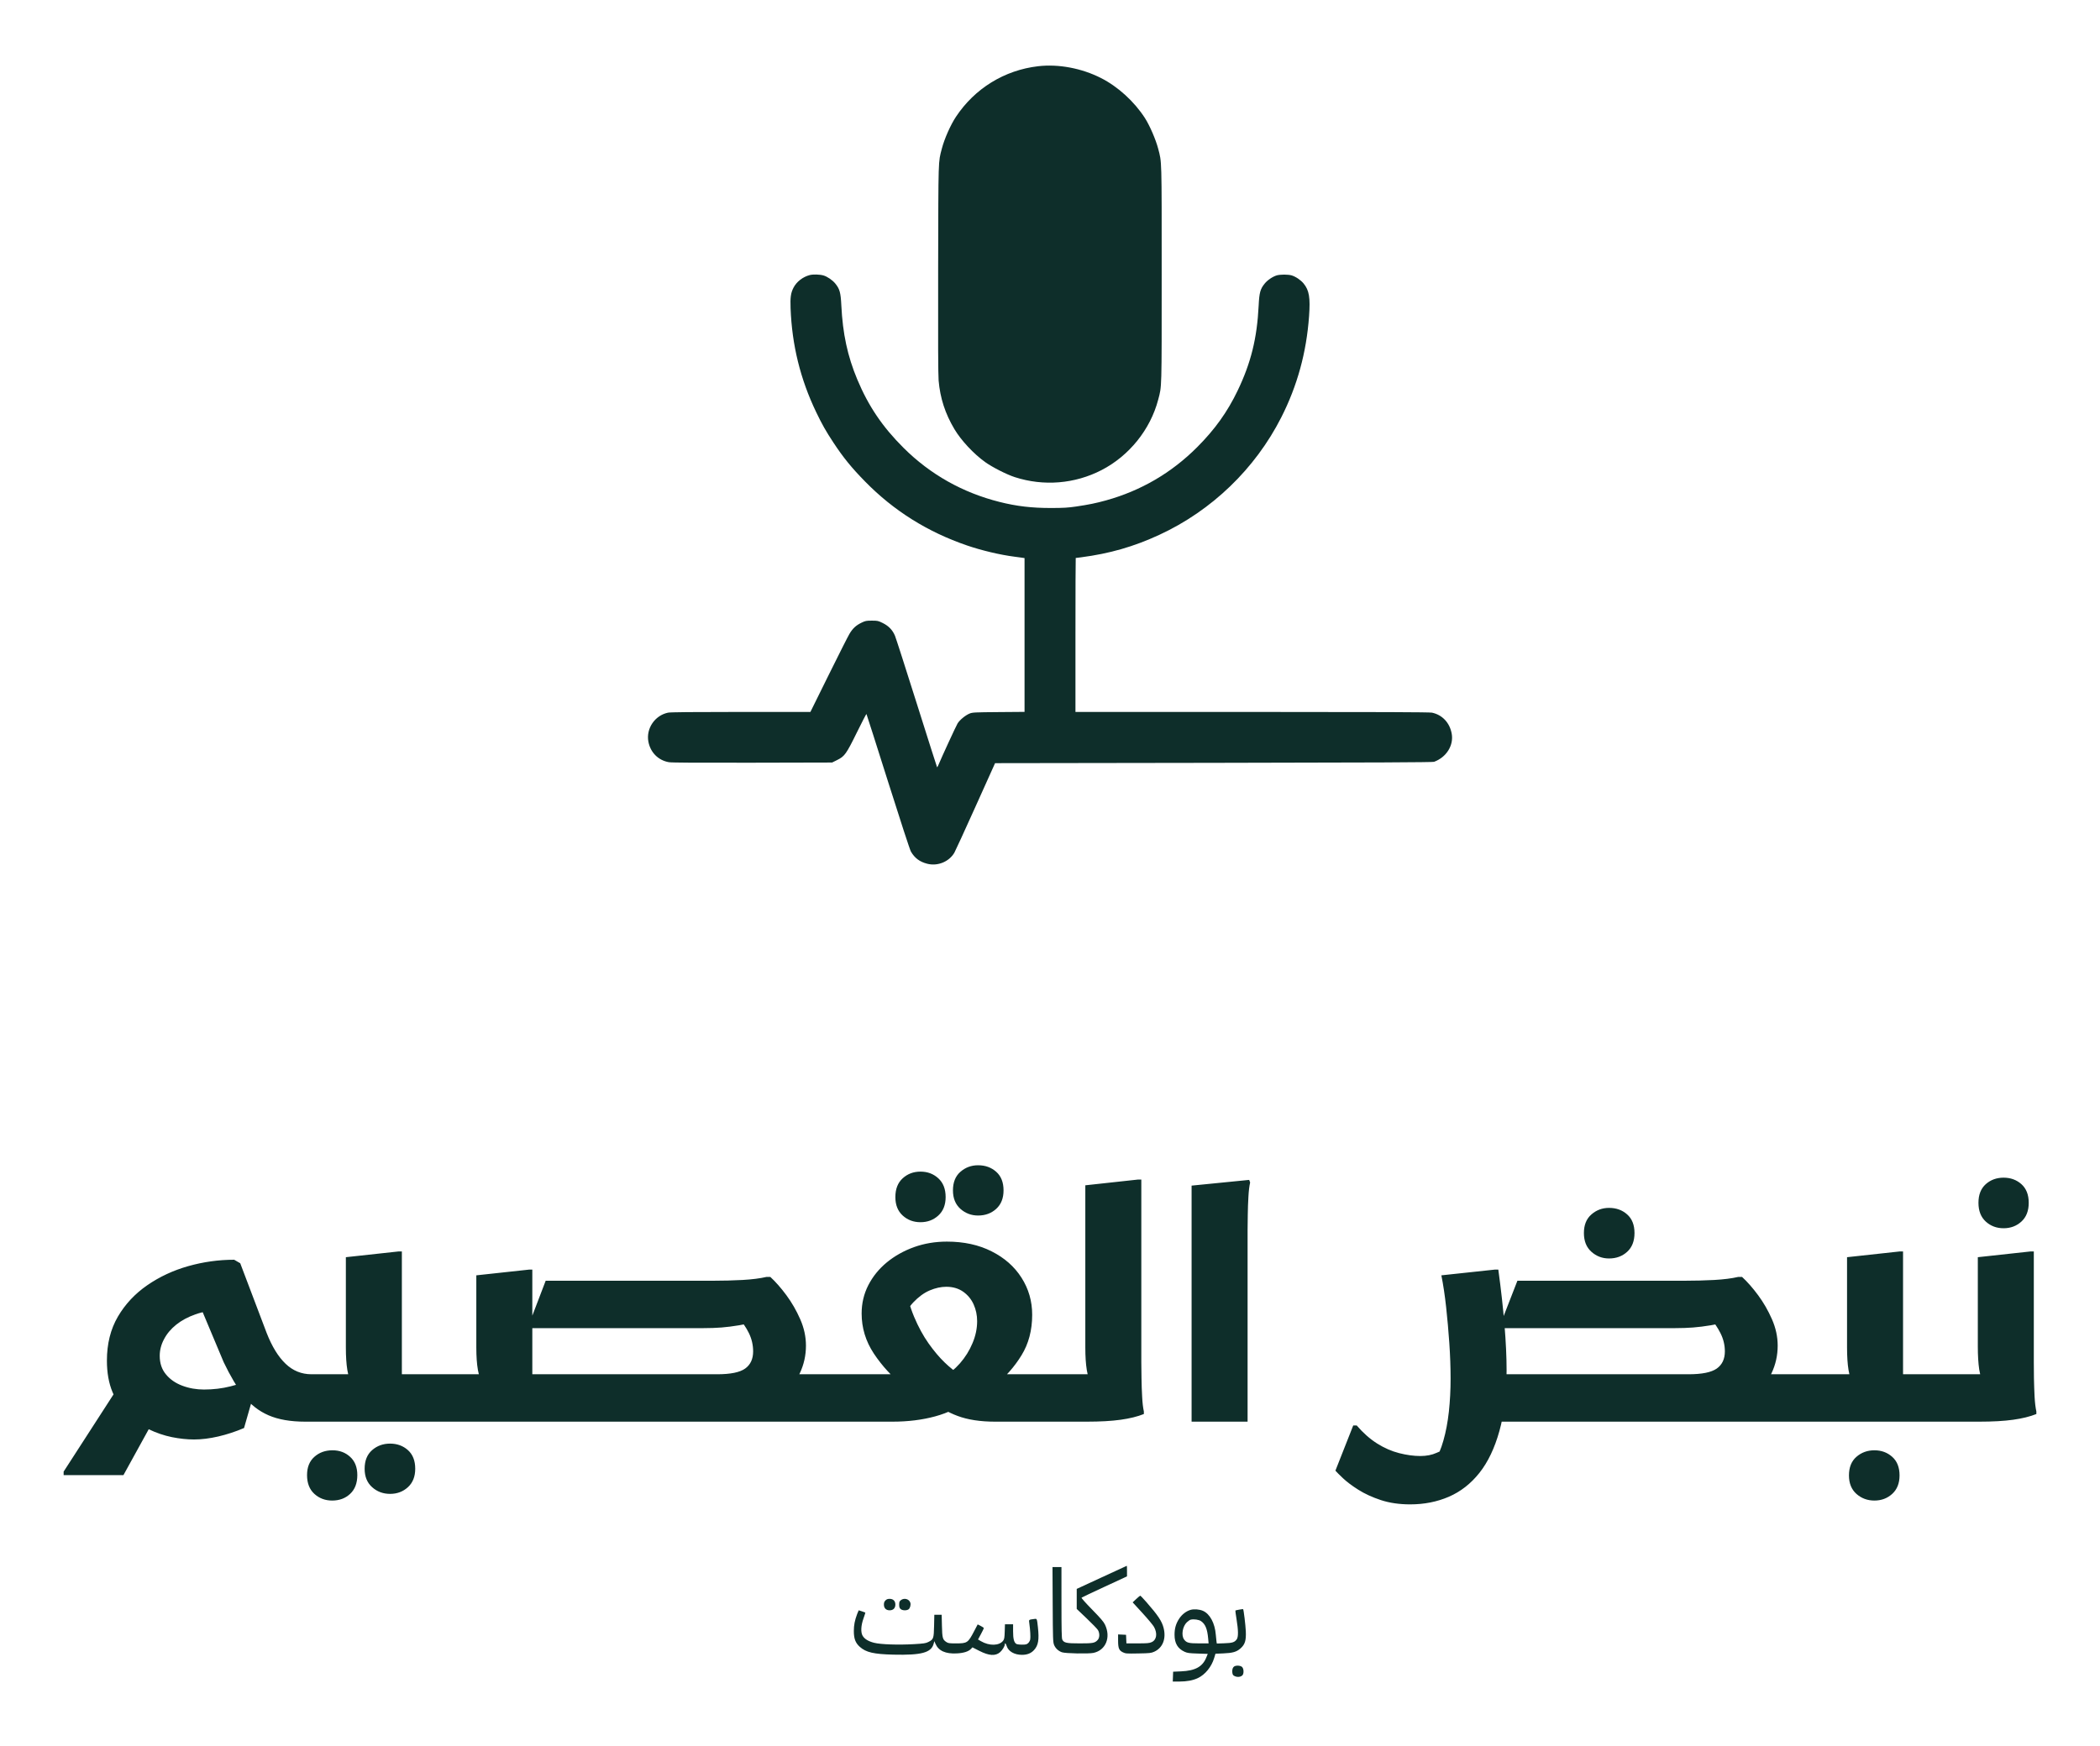
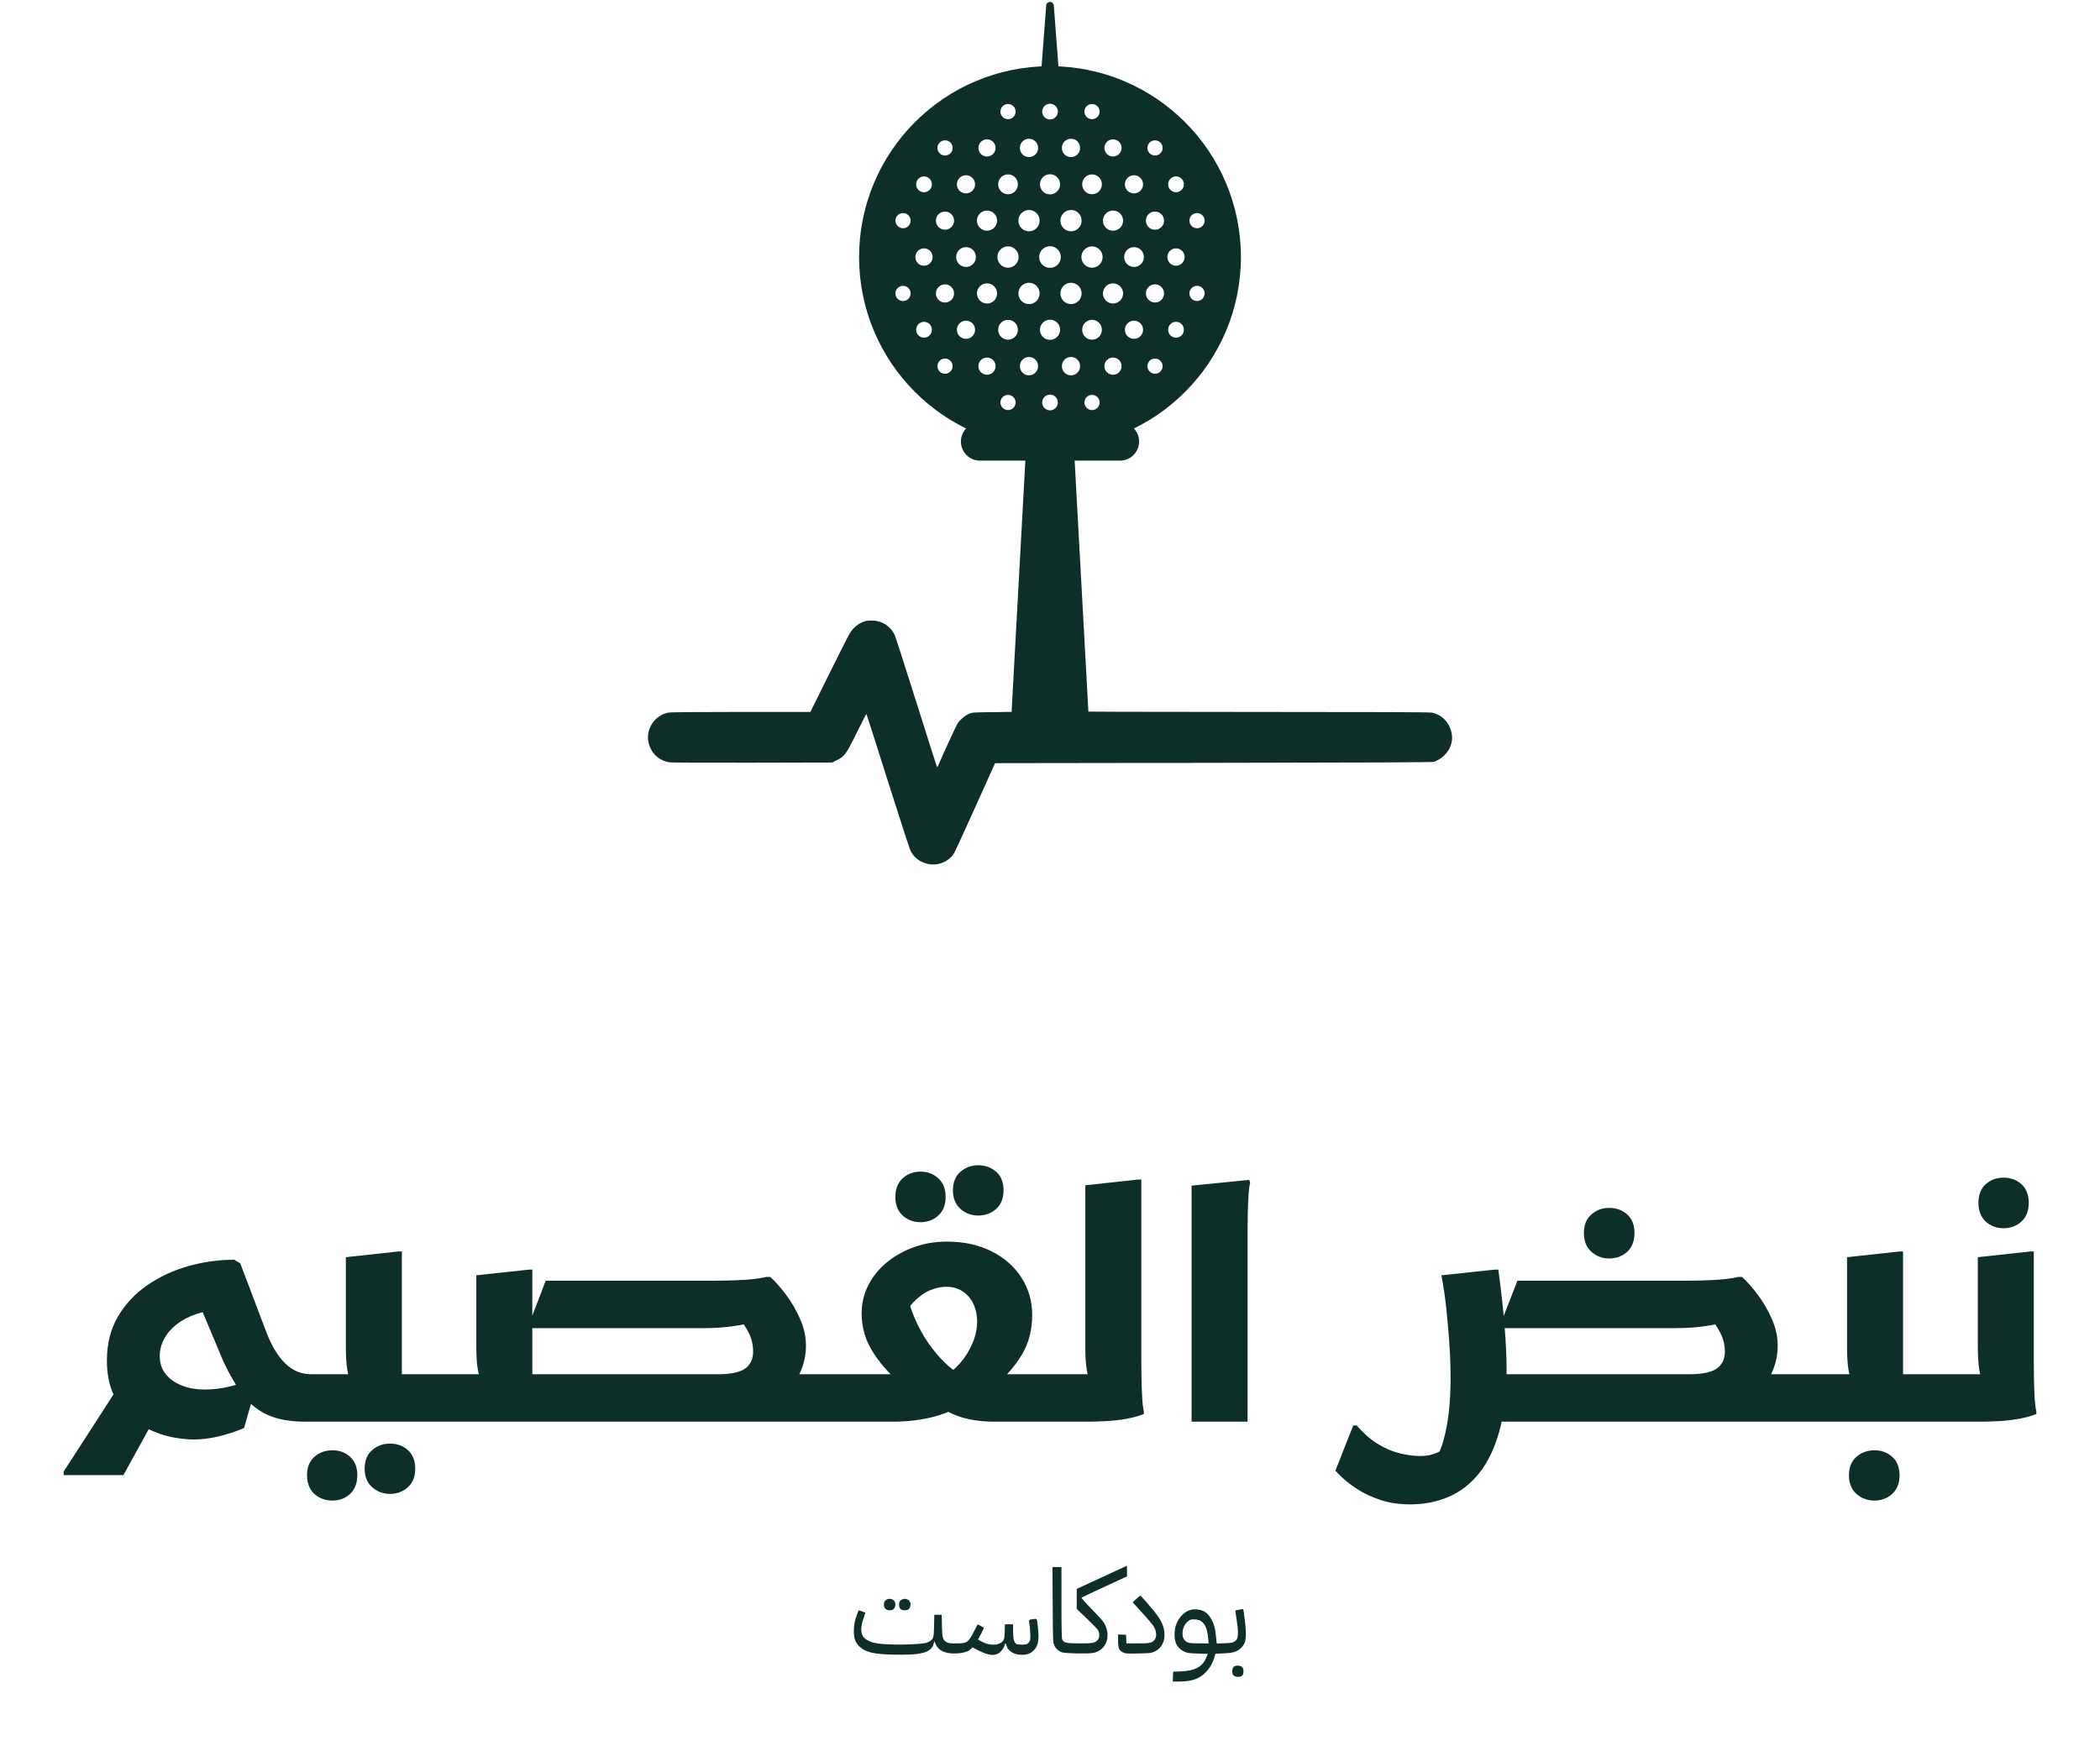
<svg xmlns="http://www.w3.org/2000/svg" viewBox="350 641 3300 2743" width="3300" height="2743">
-   <path fill="#0E2E2A" fill-rule="evenodd" d="M 1622.500 1073.323 C 1611.654 1076.097, 1601.683 1083.852, 1596.876 1093.251 C 1592.671 1101.474, 1591.690 1108.440, 1592.335 1125.500 C 1594.528 1183.526, 1607.666 1236.856, 1632.564 1288.788 C 1641.771 1307.992, 1647.866 1318.754, 1659.697 1336.690 C 1675.260 1360.286, 1688.099 1376.073, 1709.428 1397.842 C 1754.437 1443.781, 1807.502 1477.067, 1869.649 1498.345 C 1892.629 1506.212, 1921.794 1513.119, 1944 1515.952 C 1948.675 1516.549, 1954.188 1517.293, 1956.250 1517.606 L 1960 1518.176 1960 1639.036 L 1960 1759.896 1919.250 1760.219 C 1881.373 1760.519, 1878.158 1760.681, 1873.644 1762.521 C 1867.111 1765.184, 1858.188 1772.525, 1854.774 1778.047 C 1852.529 1781.679, 1830.249 1829.991, 1824.404 1843.904 C 1823.617 1845.775, 1822.773 1847.106, 1822.527 1846.860 C 1822.281 1846.615, 1807.892 1801.433, 1790.550 1746.457 C 1773.209 1691.481, 1757.834 1643.673, 1756.384 1640.218 C 1752.622 1631.253, 1746.449 1624.825, 1737.223 1620.266 C 1730.021 1616.706, 1729.081 1616.500, 1720.052 1616.500 C 1711.406 1616.500, 1709.883 1616.797, 1704 1619.626 C 1695.151 1623.881, 1689.994 1628.642, 1684.846 1637.307 C 1682.456 1641.330, 1667.675 1670.576, 1652 1702.299 L 1623.500 1759.976 1514.299 1759.988 C 1438.258 1759.996, 1403.489 1760.337, 1399.799 1761.109 C 1379.044 1765.451, 1365.076 1786.007, 1368.874 1806.619 C 1372.009 1823.632, 1384.462 1836.136, 1401.111 1838.987 C 1405.568 1839.750, 1445.320 1839.993, 1532.552 1839.791 L 1657.605 1839.500 1665.224 1835.734 C 1677.295 1829.768, 1679.713 1826.408, 1696.508 1792.262 C 1704.503 1776.009, 1711.277 1762.944, 1711.563 1763.229 C 1711.848 1763.515, 1727.084 1811.261, 1745.421 1869.332 C 1765.025 1931.418, 1779.866 1976.802, 1781.445 1979.497 C 1787.466 1989.770, 1795.242 1995.566, 1807.068 1998.596 C 1823.439 2002.790, 1841.354 1995.490, 1849.719 1981.216 C 1851.187 1978.712, 1866.179 1946.027, 1883.035 1908.582 L 1913.683 1840.500 2257.092 1840 C 2506.351 1839.637, 2601.330 1839.194, 2603.528 1838.383 C 2622.981 1831.211, 2634.670 1812.461, 2631.229 1793.954 C 2628.047 1776.848, 2616.376 1764.493, 2600.201 1761.109 C 2596.395 1760.312, 2516.700 1760, 2317.451 1760 L 2040 1760 2040 1639 C 2040 1572.450, 2040.192 1518, 2040.428 1518 C 2040.663 1518, 2044.375 1517.541, 2048.678 1516.980 C 2093.743 1511.100, 2131.447 1500.275, 2171.769 1481.637 C 2254.200 1443.536, 2322.418 1377.818, 2363.431 1297 C 2388.639 1247.327, 2402.971 1195.175, 2407.083 1138.154 C 2409.204 1108.757, 2407.333 1097.408, 2398.596 1086.656 C 2394.119 1081.146, 2386.024 1075.685, 2379.500 1073.771 C 2377.300 1073.126, 2372.125 1072.598, 2368 1072.598 C 2363.875 1072.598, 2358.700 1073.126, 2356.500 1073.771 C 2349.976 1075.685, 2341.881 1081.146, 2337.404 1086.656 C 2330.410 1095.263, 2328.904 1100.771, 2327.878 1121.500 C 2325.348 1172.633, 2315.807 1211.252, 2294.955 1254.762 C 2278.823 1288.422, 2259.067 1316.024, 2231.046 1344.047 C 2190.801 1384.297, 2142.865 1412.264, 2088 1427.504 C 2072.458 1431.821, 2060.874 1434.192, 2041 1437.124 C 2028.357 1438.988, 2021.168 1439.416, 2002 1439.443 C 1971.397 1439.486, 1947.684 1436.707, 1920.683 1429.911 C 1862.630 1415.300, 1811.854 1386.696, 1769.951 1345 C 1736.763 1311.975, 1714.693 1279.351, 1697.158 1237.396 C 1681.828 1200.717, 1674.286 1165.698, 1672.091 1121 C 1671.099 1100.817, 1669.550 1095.214, 1662.596 1086.656 C 1658.235 1081.289, 1650.056 1075.695, 1644.014 1073.946 C 1638.197 1072.263, 1627.820 1071.962, 1622.500 1073.323" />
-   <path fill="#0E2E2A" fill-rule="evenodd" d="M 1981.325 745.095 C 1928.480 751.253, 1881.795 779.973, 1852.251 824.500 C 1843.715 837.364, 1834.030 859.221, 1830.033 874.640 C 1824.301 896.754, 1824.619 886.419, 1824.235 1063.500 C 1823.993 1174.979, 1824.223 1230.451, 1824.964 1239 C 1827.372 1266.795, 1835.261 1291.103, 1849.791 1315.500 C 1860.370 1333.262, 1879.961 1354.260, 1898.080 1367.257 C 1909.422 1375.392, 1932.011 1386.858, 1944.836 1390.990 C 1990.086 1405.567, 2038.985 1401.574, 2081 1379.871 C 2124.499 1357.402, 2157.731 1316.071, 2170.032 1269.143 C 2175.755 1247.310, 2175.500 1256.490, 2175.500 1072 C 2175.500 887.196, 2175.769 896.744, 2169.944 874.522 C 2166.204 860.252, 2156.668 838.228, 2149.194 826.598 C 2132.524 800.659, 2106.802 777.199, 2080.234 763.701 C 2049.706 748.192, 2013.387 741.360, 1981.325 745.095" />
+   <path fill="#0E2E2A" fill-rule="evenodd" d="M 1710.746 1617.022 C 1700.183 1619.691, 1691.072 1626.827, 1684.846 1637.307 C 1682.456 1641.330, 1667.675 1670.576, 1652 1702.299 L 1623.500 1759.976 1514.299 1759.988 C 1438.258 1759.996, 1403.489 1760.337, 1399.799 1761.109 C 1379.044 1765.451, 1365.076 1786.007, 1368.874 1806.619 C 1372.009 1823.632, 1384.462 1836.136, 1401.111 1838.987 C 1405.568 1839.750, 1445.320 1839.993, 1532.552 1839.791 L 1657.605 1839.500 1665.224 1835.734 C 1677.295 1829.768, 1679.713 1826.408, 1696.508 1792.262 C 1704.503 1776.009, 1711.277 1762.944, 1711.563 1763.229 C 1711.848 1763.515, 1727.084 1811.261, 1745.421 1869.332 C 1765.025 1931.418, 1779.866 1976.802, 1781.445 1979.497 C 1787.466 1989.770, 1795.242 1995.566, 1807.068 1998.596 C 1823.439 2002.790, 1841.354 1995.490, 1849.719 1981.216 C 1851.187 1978.712, 1866.179 1946.027, 1883.035 1908.582 L 1913.683 1840.500 2257.092 1840 C 2506.351 1839.637, 2601.330 1839.194, 2603.528 1838.383 C 2622.981 1831.211, 2634.670 1812.461, 2631.229 1793.954 C 2628.047 1776.848, 2616.376 1764.493, 2600.201 1761.109 C 2596.395 1760.312, 2516.700 1760, 2317.451 1760 C 2133.150 1760, 2040 1759.664, 2040 1759 C 2040 1758.350, 2026 1758, 2000 1758 C 1975.456 1758, 1960 1758.366, 1960 1758.948 C 1960 1759.525, 1944.040 1760.023, 1919.250 1760.219 C 1881.373 1760.519, 1878.158 1760.681, 1873.644 1762.521 C 1867.111 1765.184, 1858.188 1772.525, 1854.774 1778.047 C 1852.529 1781.679, 1830.249 1829.991, 1824.404 1843.904 C 1823.617 1845.775, 1822.773 1847.106, 1822.527 1846.860 C 1822.281 1846.615, 1807.892 1801.433, 1790.550 1746.457 C 1773.209 1691.481, 1757.834 1643.673, 1756.384 1640.218 C 1750.561 1626.343, 1737.444 1617.173, 1722.385 1616.451 C 1718.048 1616.243, 1712.811 1616.500, 1710.746 1617.022" />
+   <path fill="#0E2E2A" fill-rule="evenodd" d="M1938 1790L1964 1315H2036L2062 1790Z" />
+   <path fill="#0E2E2A" fill-rule="evenodd" d="M1986 755L1994 650a6 6 0 0 1 12 0L2014 755Z" />
+   <path fill="#0E2E2A" fill-rule="evenodd" d="M1700.0 1045.0a300 300 0 1 1 600 0a300 300 0 1 1 -600 0ZM1922.1 816.4a11.938 11.938 0 1 1 23.877 0a11.938 11.938 0 1 1 -23.877 0ZM1987.7 816.4a12.328 12.328 0 1 1 24.656 0a12.328 12.328 0 1 1 -24.656 0ZM2054.1 816.4a11.938 11.938 0 1 1 23.877 0a11.938 11.938 0 1 1 -23.877 0ZM1823.1 873.5a11.938 11.938 0 1 1 23.877 0a11.938 11.938 0 1 1 -23.877 0ZM1887.5 873.5a13.496 13.496 0 1 1 26.992 0a13.496 13.496 0 1 1 -26.992 0ZM1952.7 873.5a14.275 14.275 0 1 1 28.549 0a14.275 14.275 0 1 1 -28.549 0ZM2018.7 873.5a14.275 14.275 0 1 1 28.549 0a14.275 14.275 0 1 1 -28.549 0ZM2085.5 873.5a13.496 13.496 0 1 1 26.992 0a13.496 13.496 0 1 1 -26.992 0ZM2153.1 873.5a11.938 11.938 0 1 1 23.877 0a11.938 11.938 0 1 1 -23.877 0ZM1789.7 930.7a12.328 12.328 0 1 1 24.655 0a12.328 12.328 0 1 1 -24.655 0ZM1853.7 930.7a14.274 14.274 0 1 1 28.549 0a14.274 14.274 0 1 1 -28.549 0ZM1918.6 930.7a15.443 15.443 0 1 1 30.885 0a15.443 15.443 0 1 1 -30.885 0ZM1984.2 930.7a15.832 15.832 0 1 1 31.664 0a15.832 15.832 0 1 1 -31.664 0ZM2050.6 930.7a15.443 15.443 0 1 1 30.885 0a15.443 15.443 0 1 1 -30.885 0ZM2117.7 930.7a14.274 14.274 0 1 1 28.549 0a14.274 14.274 0 1 1 -28.549 0ZM2185.7 930.7a12.328 12.328 0 1 1 24.655 0a12.328 12.328 0 1 1 -24.655 0ZM1757.1 987.8a11.938 11.938 0 1 1 23.876 0a11.938 11.938 0 1 1 -23.876 0ZM1820.7 987.8a14.274 14.274 0 1 1 28.549 0a14.274 14.274 0 1 1 -28.549 0ZM1885.2 987.8a15.832 15.832 0 1 1 31.664 0a15.832 15.832 0 1 1 -31.664 0ZM1950.4 987.8a16.611 16.611 0 1 1 33.221 0a16.611 16.611 0 1 1 -33.221 0ZM2016.4 987.8a16.611 16.611 0 1 1 33.221 0a16.611 16.611 0 1 1 -33.221 0ZM2083.2 987.8a15.832 15.832 0 1 1 31.664 0a15.832 15.832 0 1 1 -31.664 0ZM2150.7 987.8a14.274 14.274 0 1 1 28.549 0a14.274 14.274 0 1 1 -28.549 0ZM2219.1 987.8a11.938 11.938 0 1 1 23.876 0a11.938 11.938 0 1 1 -23.876 0ZM1788.5 1045.0a13.496 13.496 0 1 1 26.991 0a13.496 13.496 0 1 1 -26.991 0ZM1852.6 1045.0a15.443 15.443 0 1 1 30.885 0a15.443 15.443 0 1 1 -30.885 0ZM1917.4 1045.0a16.611 16.611 0 1 1 33.221 0a16.611 16.611 0 1 1 -33.221 0ZM1983.0 1045.0a17.0 17.0 0 1 1 34.0 0a17.0 17.0 0 1 1 -34.0 0ZM2049.4 1045.0a16.611 16.611 0 1 1 33.221 0a16.611 16.611 0 1 1 -33.221 0ZM2116.6 1045.0a15.443 15.443 0 1 1 30.885 0a15.443 15.443 0 1 1 -30.885 0ZM2184.5 1045.0a13.496 13.496 0 1 1 26.991 0a13.496 13.496 0 1 1 -26.991 0ZM1757.1 1102.2a11.938 11.938 0 1 1 23.876 0a11.938 11.938 0 1 1 -23.876 0ZM1820.7 1102.2a14.274 14.274 0 1 1 28.549 0a14.274 14.274 0 1 1 -28.549 0ZM1885.2 1102.2a15.832 15.832 0 1 1 31.664 0a15.832 15.832 0 1 1 -31.664 0ZM1950.4 1102.2a16.611 16.611 0 1 1 33.221 0a16.611 16.611 0 1 1 -33.221 0ZM2016.4 1102.2a16.611 16.611 0 1 1 33.221 0a16.611 16.611 0 1 1 -33.221 0ZM2083.2 1102.2a15.832 15.832 0 1 1 31.664 0a15.832 15.832 0 1 1 -31.664 0ZM2150.7 1102.2a14.274 14.274 0 1 1 28.549 0a14.274 14.274 0 1 1 -28.549 0ZM2219.1 1102.2a11.938 11.938 0 1 1 23.876 0a11.938 11.938 0 1 1 -23.876 0ZM1789.7 1159.3a12.328 12.328 0 1 1 24.655 0a12.328 12.328 0 1 1 -24.655 0ZM1853.7 1159.3a14.274 14.274 0 1 1 28.549 0a14.274 14.274 0 1 1 -28.549 0ZM1918.6 1159.3a15.443 15.443 0 1 1 30.885 0a15.443 15.443 0 1 1 -30.885 0ZM1984.2 1159.3a15.832 15.832 0 1 1 31.664 0a15.832 15.832 0 1 1 -31.664 0ZM2050.6 1159.3a15.443 15.443 0 1 1 30.885 0a15.443 15.443 0 1 1 -30.885 0ZM2117.7 1159.3a14.274 14.274 0 1 1 28.549 0a14.274 14.274 0 1 1 -28.549 0ZM2185.7 1159.3a12.328 12.328 0 1 1 24.655 0a12.328 12.328 0 1 1 -24.655 0ZM1823.1 1216.5a11.938 11.938 0 1 1 23.877 0a11.938 11.938 0 1 1 -23.877 0ZM1887.5 1216.5a13.496 13.496 0 1 1 26.992 0a13.496 13.496 0 1 1 -26.992 0ZM1952.7 1216.5a14.275 14.275 0 1 1 28.549 0a14.275 14.275 0 1 1 -28.549 0ZM2018.7 1216.5a14.275 14.275 0 1 1 28.549 0a14.275 14.275 0 1 1 -28.549 0ZM2085.5 1216.5a13.496 13.496 0 1 1 26.992 0a13.496 13.496 0 1 1 -26.992 0ZM2153.1 1216.5a11.938 11.938 0 1 1 23.877 0a11.938 11.938 0 1 1 -23.877 0ZM1922.1 1273.6a11.938 11.938 0 1 1 23.877 0a11.938 11.938 0 1 1 -23.877 0ZM1987.7 1273.6a12.328 12.328 0 1 1 24.656 0a12.328 12.328 0 1 1 -24.656 0ZM2054.1 1273.6a11.938 11.938 0 1 1 23.877 0a11.938 11.938 0 1 1 -23.877 0Z" />
+   <path fill="#0E2E2A" fill-rule="evenodd" d="M1890 1305H2110a30 30 0 0 1 0 60H1890a30 30 0 0 1 0 -60Z" />
  <path fill="#0E2E2A" fill-rule="nonzero" d="M601.0 2856.0 544.0 2959.5H450.0V2954.0L548.5 2801.5ZM829.5 2875.5Q795.0 2875.5 772.0 2865.5Q749.0 2855.5 733.0 2835.0Q717.0 2814.5 701.5 2782.0L663.5 2691.5L696.5 2700.0Q675.0 2700.5 657.2 2706.8Q639.5 2713.0 627.0 2723.0Q614.5 2733.0 607.8 2745.8Q601.0 2758.5 601.0 2772.0Q601.0 2789.5 610.8 2801.2Q620.5 2813.0 636.5 2819.0Q652.5 2825.0 670.5 2825.0Q692.5 2825.0 712.2 2820.0Q732.0 2815.0 744.0 2809.0L754.0 2814.0L733.5 2885.5Q713.5 2894.0 693.0 2898.8Q672.5 2903.5 655.0 2903.5Q638.5 2903.5 620.0 2899.8Q601.5 2896.0 583.2 2887.2Q565.0 2878.5 550.2 2864.2Q535.5 2850.0 526.8 2829.0Q518.0 2808.0 518.0 2779.5Q518.0 2740.0 535.2 2710.5Q552.5 2681.0 581.5 2661.0Q610.5 2641.0 646.0 2631.0Q681.5 2621.0 718.0 2621.0L727.5 2626.5L769.0 2736.0Q781.5 2768.0 798.8 2784.5Q816.0 2801.0 839.5 2801.0V2865.5ZM839.5 2801.0H933.5L904.0 2814.5Q898.0 2808.5 895.8 2794.2Q893.5 2780.0 893.5 2759.0V2617.0L976.0 2608.0H981.5V2837.0L946.0 2801.0H1046.0V2865.5L1036.0 2875.5H829.5V2811.0ZM923.0 2949.5Q923.0 2930.5 934.8 2920.2Q946.5 2910.0 963.0 2910.0Q979.5 2910.0 991.0 2920.2Q1002.5 2930.5 1002.5 2949.5Q1002.5 2968.0 991.0 2978.5Q979.5 2989.0 963.0 2989.0Q946.5 2989.0 934.8 2978.5Q923.0 2968.0 923.0 2949.5ZM832.5 2959.5Q832.5 2941.0 844.0 2930.8Q855.5 2920.5 872.5 2920.5Q889.0 2920.5 900.2 2930.8Q911.5 2941.0 911.5 2959.5Q911.5 2978.5 900.2 2989.0Q889.0 2999.5 872.0 2999.5Q855.5 2999.5 844.0 2989.0Q832.5 2978.5 832.5 2959.5ZM1463.0 2875.5V2801.0H1672.0V2865.5L1662.0 2875.5ZM1174.5 2801.0H1477.0Q1508.5 2801.0 1521.0 2792.0Q1533.5 2783.0 1533.5 2765.0Q1533.5 2750.0 1526.8 2736.2Q1520.0 2722.5 1511.0 2713.5L1547.5 2716.5Q1526.5 2721.5 1511.5 2724.0Q1496.5 2726.5 1483.8 2727.5Q1471.0 2728.5 1455.5 2728.5H1179.0L1207.5 2654.0H1470.5Q1494.0 2654.0 1516.8 2652.8Q1539.5 2651.5 1554.5 2648.0H1560.5Q1573.0 2659.5 1585.8 2676.8Q1598.5 2694.0 1607.5 2714.5Q1616.5 2735.0 1616.5 2756.0Q1616.5 2779.0 1606.8 2799.5Q1597.0 2820.0 1573.0 2836.5L1557.5 2864.0Q1544.0 2869.5 1526.5 2872.5Q1509.0 2875.5 1487.0 2875.5H1174.5ZM1046.0 2801.0H1138.5L1109.0 2814.5Q1103.5 2808.5 1101.0 2794.2Q1098.5 2780.0 1098.5 2759.0V2645.5L1181.5 2636.5H1186.5V2837.5L1151.0 2801.0H1252.5V2865.5L1242.5 2875.5H1036.0V2811.0ZM1838.0 2592.5Q1878.0 2592.5 1908.2 2607.8Q1938.5 2623.0 1955.2 2649.2Q1972.0 2675.5 1972.0 2707.5Q1972.0 2744.0 1955.2 2771.2Q1938.5 2798.5 1912.0 2820.0L1894.0 2801.0H2012.5V2865.5L2002.5 2875.5H1913.5Q1879.0 2875.5 1854.8 2866.5Q1830.5 2857.5 1812.5 2841.0L1877.0 2839.0Q1850.0 2859.0 1819.5 2867.2Q1789.0 2875.5 1752.5 2875.5H1662.0V2811.0L1672.0 2801.0H1790.0L1770.5 2820.0Q1742.5 2797.5 1723.2 2768.5Q1704.0 2739.5 1704.0 2705.5Q1704.0 2681.5 1714.5 2661.0Q1725.0 2640.5 1743.5 2625.2Q1762.0 2610.0 1786.2 2601.2Q1810.5 2592.5 1838.0 2592.5ZM1764.0 2723.5 1772.0 2658.5Q1776.5 2687.0 1786.5 2710.8Q1796.5 2734.5 1809.2 2752.5Q1822.0 2770.5 1834.5 2782.5Q1847.0 2794.5 1856.5 2800.0L1830.0 2807.0Q1846.0 2798.0 1858.5 2783.8Q1871.0 2769.5 1878.2 2752.2Q1885.5 2735.0 1885.5 2717.5Q1885.5 2703.5 1880.0 2691.2Q1874.5 2679.0 1863.5 2671.2Q1852.5 2663.5 1837.0 2663.5Q1824.5 2663.5 1811.0 2669.2Q1797.5 2675.0 1785.2 2688.0Q1773.0 2701.0 1764.0 2723.5ZM1887.0 2551.5Q1871.0 2551.5 1859.2 2541.0Q1847.5 2530.5 1847.5 2512.0Q1847.5 2493.0 1859.2 2482.8Q1871.0 2472.5 1887.0 2472.5Q1904.0 2472.5 1915.5 2482.8Q1927.0 2493.0 1927.0 2512.0Q1927.0 2530.5 1915.5 2541.0Q1904.0 2551.5 1887.0 2551.5ZM1796.5 2562.0Q1780.0 2562.0 1768.5 2551.5Q1757.0 2541.0 1757.0 2522.5Q1757.0 2503.5 1768.5 2493.0Q1780.0 2482.5 1796.5 2482.5Q1813.0 2482.5 1824.5 2493.0Q1836.0 2503.5 1836.0 2522.5Q1836.0 2541.0 1824.5 2551.5Q1813.0 2562.0 1796.5 2562.0ZM1992.5 2875.5V2811.0L2002.5 2801.0H2095.0L2066.0 2814.5Q2060.0 2808.5 2057.8 2794.2Q2055.5 2780.0 2055.5 2759.0V2504.0L2138.0 2495.0H2143.5V2782.5Q2143.5 2792.5 2143.8 2807.2Q2144.0 2822.0 2144.8 2836.2Q2145.5 2850.5 2147.5 2859.5V2863.5Q2132.5 2869.5 2111.0 2872.5Q2089.5 2875.5 2058.0 2875.5ZM2222.5 2504.5 2313.0 2495.5 2314.5 2499.5Q2312.5 2508.5 2311.8 2522.0Q2311.0 2535.5 2310.8 2549.5Q2310.5 2563.5 2310.5 2573.5V2875.5H2222.5ZM2990.0 2875.5V2801.0H3198.5V2865.5L3188.5 2875.5ZM2701.5 2801.0H3003.5Q3035.0 2801.0 3047.8 2792.0Q3060.5 2783.0 3060.5 2765.0Q3060.5 2750.0 3053.5 2736.2Q3046.5 2722.5 3038.0 2713.5L3074.5 2716.5Q3053.5 2721.5 3038.5 2724.0Q3023.5 2726.5 3010.5 2727.5Q2997.5 2728.5 2982.5 2728.5H2705.5L2734.5 2654.0H2997.0Q3021.0 2654.0 3043.8 2652.8Q3066.5 2651.5 3081.5 2648.0H3087.5Q3100.0 2659.5 3112.8 2676.8Q3125.5 2694.0 3134.5 2714.5Q3143.5 2735.0 3143.5 2756.0Q3143.5 2779.0 3133.8 2799.5Q3124.0 2820.0 3100.0 2836.5L3084.5 2864.0Q3071.0 2869.5 3053.2 2872.5Q3035.5 2875.5 3014.0 2875.5H2701.5ZM2878.5 2619.0Q2862.5 2619.0 2850.8 2608.5Q2839.0 2598.0 2839.0 2579.0Q2839.0 2560.0 2850.8 2549.8Q2862.5 2539.5 2878.5 2539.5Q2895.5 2539.5 2907.0 2549.8Q2918.5 2560.0 2918.5 2579.0Q2918.5 2598.0 2907.0 2608.5Q2895.5 2619.0 2878.5 2619.0ZM2482.0 2881.5Q2497.0 2899.0 2514.0 2909.8Q2531.0 2920.5 2548.8 2925.0Q2566.5 2929.5 2582.0 2929.5Q2596.5 2929.5 2607.5 2924.5Q2618.5 2919.5 2625.5 2918.0L2604.0 2938.0Q2612.5 2925.5 2618.2 2905.2Q2624.0 2885.0 2626.8 2859.8Q2629.5 2834.5 2629.5 2808.0Q2629.5 2781.0 2627.5 2752.0Q2625.5 2723.0 2622.5 2695.5Q2619.5 2668.0 2615.0 2645.5L2699.0 2636.5H2704.5Q2711.0 2684.0 2714.2 2723.8Q2717.5 2763.5 2717.5 2794.5Q2717.5 2850.0 2706.2 2890.2Q2695.0 2930.5 2674.8 2956.0Q2654.5 2981.5 2626.8 2993.5Q2599.0 3005.5 2566.0 3005.5Q2540.5 3005.5 2520.0 2998.8Q2499.5 2992.0 2484.5 2982.5Q2469.5 2973.0 2460.5 2964.5Q2451.5 2956.0 2448.5 2952.5L2476.5 2881.5ZM3198.5 2801.0H3292.5L3263.0 2814.5Q3257.0 2808.5 3254.8 2794.2Q3252.5 2780.0 3252.5 2759.0V2617.0L3335.0 2608.0H3340.5V2837.0L3305.0 2801.0H3405.0V2865.5L3395.0 2875.5H3188.5V2811.0ZM3255.5 2960.0Q3255.5 2941.0 3267.2 2930.8Q3279.0 2920.5 3295.5 2920.5Q3312.0 2920.5 3323.5 2930.8Q3335.0 2941.0 3335.0 2960.0Q3335.0 2978.5 3323.5 2989.0Q3312.0 2999.5 3295.5 2999.5Q3279.0 2999.5 3267.2 2989.0Q3255.5 2978.5 3255.5 2960.0ZM3395.0 2875.5V2811.0L3405.0 2801.0H3497.5L3468.5 2814.5Q3462.5 2808.5 3460.2 2793.5Q3458.0 2778.5 3458.0 2757.5V2617.0L3540.5 2608.0H3546.0V2782.5Q3546.0 2792.5 3546.2 2807.2Q3546.5 2822.0 3547.2 2836.2Q3548.0 2850.5 3550.0 2859.5V2863.5Q3535.0 2869.5 3513.5 2872.5Q3492.0 2875.5 3460.5 2875.5ZM3498.5 2571.5Q3482.0 2571.5 3470.5 2561.0Q3459.0 2550.5 3459.0 2531.5Q3459.0 2512.5 3470.5 2502.2Q3482.0 2492.0 3498.5 2492.0Q3515.0 2492.0 3526.5 2502.2Q3538.0 2512.5 3538.0 2531.5Q3538.0 2550.5 3526.5 2561.0Q3515.0 2571.5 3498.5 2571.5Z" />
  <path fill="#0E2E2A" fill-rule="evenodd" d="M 2081.250 3120.220 L 2042 3138.363 2042 3154.103 L 2042 3169.843 2057.569 3184.671 C 2066.131 3192.827, 2074.093 3201.043, 2075.261 3202.929 C 2078.316 3207.863, 2078.169 3215.111, 2074.942 3218.610 C 2070.470 3223.459, 2067.640 3224, 2046.782 3223.998 C 2025.669 3223.997, 2021.860 3223.166, 2019.279 3218 C 2018.325 3216.092, 2018.026 3202.305, 2018.015 3159.750 L 2018 3104 2010.962 3104 L 2003.924 3104 2004.228 3162.750 C 2004.508 3216.850, 2004.677 3221.877, 2006.362 3226.257 C 2008.403 3231.561, 2013.124 3236.011, 2018.789 3237.974 C 2024.251 3239.865, 2060.574 3240.576, 2068.275 3238.942 C 2087.769 3234.805, 2096.027 3214.397, 2086.324 3194.339 C 2084.161 3189.867, 2079.421 3184.339, 2066.075 3170.725 C 2056.225 3160.677, 2049.052 3152.600, 2049.575 3152.146 C 2050.084 3151.703, 2066.363 3143.988, 2085.750 3135 L 2121 3118.659 2121 3110.330 C 2121 3105.748, 2120.887 3102.017, 2120.750 3102.038 C 2120.613 3102.059, 2102.838 3110.241, 2081.250 3120.220 M 2135.501 3154.250 L 2129.909 3159.500 2145.370 3176.387 C 2153.874 3185.674, 2162.013 3195.446, 2163.458 3198.101 C 2169.120 3208.503, 2167.590 3218.469, 2159.788 3222.010 C 2156.064 3223.700, 2153.171 3223.959, 2137.796 3223.978 L 2120.091 3224 2119.796 3217.250 L 2119.500 3210.500 2113.250 3210.202 L 2107 3209.905 2107 3219.551 C 2107 3231.602, 2108.418 3235.056, 2114.595 3238.046 C 2118.733 3240.049, 2120.221 3240.158, 2138.752 3239.815 C 2156.848 3239.480, 2158.937 3239.254, 2163.727 3237.111 C 2177.206 3231.083, 2182.892 3216.544, 2178.451 3199.460 C 2175.710 3188.916, 2169.610 3179.774, 2151.622 3159.250 C 2146.681 3153.613, 2142.291 3149, 2141.866 3149 C 2141.441 3149, 2138.577 3151.363, 2135.501 3154.250 M 1741.455 3156.455 C 1739.648 3158.261, 1739 3159.990, 1739 3163 C 1739 3168.629, 1742.371 3172, 1748 3172 C 1753.629 3172, 1757 3168.629, 1757 3163 C 1757 3157.371, 1753.629 3154, 1748 3154 C 1744.990 3154, 1743.261 3154.648, 1741.455 3156.455 M 1765.635 3156.073 C 1763.430 3157.807, 1763 3158.944, 1763 3163.034 C 1763 3166.775, 1763.514 3168.401, 1765.189 3169.961 C 1767.847 3172.438, 1774.541 3172.710, 1777.738 3170.471 C 1780.132 3168.794, 1781.575 3163.386, 1780.517 3160.053 C 1778.643 3154.149, 1770.760 3152.041, 1765.635 3156.073 M 2220.995 3171.296 C 2214.052 3173.254, 2207.287 3178.489, 2202.874 3185.317 C 2197.798 3193.169, 2195.705 3200.527, 2195.710 3210.500 C 2195.716 3223.836, 2200.697 3232.252, 2211.500 3237.177 C 2215.806 3239.140, 2218.680 3239.529, 2232.202 3239.978 L 2247.903 3240.500 2245.502 3246.400 C 2239.679 3260.710, 2228.168 3266.992, 2206 3267.956 L 2193.500 3268.500 2193.208 3276.250 L 2192.916 3284 2203.208 3283.983 C 2215.207 3283.962, 2224.584 3282.202, 2232.411 3278.499 C 2243.912 3273.058, 2253.878 3260.755, 2258.030 3246.871 L 2260.013 3240.241 2272.256 3239.741 C 2287.054 3239.137, 2293.142 3237.388, 2299.294 3231.972 C 2306.422 3225.698, 2308.343 3219.539, 2307.705 3205 C 2307.275 3195.191, 2304.360 3171.166, 2303.481 3170.181 C 2303.147 3169.808, 2291.844 3171.823, 2291.317 3172.350 C 2291.120 3172.546, 2291.911 3178.511, 2293.073 3185.604 C 2296.026 3203.621, 2296.134 3213.966, 2293.410 3217.663 C 2289.962 3222.343, 2286.582 3223.406, 2273.815 3223.824 L 2262.129 3224.207 2261.617 3220.853 C 2261.336 3219.009, 2260.861 3214.350, 2260.562 3210.500 C 2259.147 3192.293, 2251.336 3177.690, 2240.432 3172.867 C 2234.909 3170.424, 2226.497 3169.744, 2220.995 3171.296 M 1696.990 3177.750 C 1693.191 3187.889, 1691.740 3195.281, 1691.737 3204.500 C 1691.733 3216.587, 1694.228 3223.222, 1701.104 3229.404 C 1710.774 3238.098, 1723.105 3240.962, 1754 3241.690 C 1797.884 3242.725, 1813.287 3238.601, 1817.076 3224.803 L 1818.258 3220.500 1820.033 3224.621 C 1824.791 3235.665, 1835.799 3240.655, 1853.419 3239.755 C 1864.457 3239.192, 1871.975 3236.785, 1875.967 3232.535 L 1878.131 3230.232 1888.816 3235.687 C 1904.188 3243.535, 1914.302 3244.186, 1921.580 3237.795 C 1925.181 3234.634, 1929 3228.326, 1929 3225.540 C 1929 3222.589, 1930.692 3224.028, 1931.878 3227.987 C 1934.420 3236.473, 1943.936 3242, 1956.003 3242 C 1964.170 3242, 1970.173 3239.621, 1974.874 3234.521 C 1981.656 3227.163, 1983.168 3218.268, 1980.994 3198.500 C 1979.479 3184.720, 1979.623 3185.043, 1975.247 3185.628 C 1966.329 3186.822, 1966.675 3186.524, 1967.479 3192.300 C 1968.983 3203.106, 1969.606 3214.625, 1968.869 3218 C 1968.449 3219.925, 1966.931 3222.512, 1965.497 3223.750 C 1963.304 3225.642, 1961.743 3225.995, 1955.694 3225.968 C 1951.325 3225.949, 1947.817 3225.418, 1946.761 3224.616 C 1943.324 3222.006, 1942 3216.560, 1942 3205.032 L 1942 3194 1935.608 3194 L 1929.216 3194 1928.853 3205.433 C 1928.548 3215.053, 1928.162 3217.314, 1926.424 3219.683 C 1920.414 3227.876, 1904.647 3228.258, 1891.458 3220.528 L 1886.897 3217.855 1891.448 3209.437 C 1893.952 3204.807, 1896 3200.572, 1896 3200.026 C 1896 3199.480, 1893.832 3197.935, 1891.182 3196.592 L 1886.364 3194.151 1881.036 3204.325 C 1871.103 3223.294, 1870.068 3224, 1852.180 3224 C 1841.455 3224, 1839.964 3223.777, 1836.898 3221.713 C 1831.287 3217.936, 1830.627 3215.434, 1830.178 3196.250 L 1829.773 3179 1824 3179 L 1818.227 3179 1817.846 3196.450 C 1817.410 3216.445, 1816.955 3217.714, 1808.755 3221.829 C 1804.744 3223.841, 1801.697 3224.297, 1786.307 3225.188 C 1761.498 3226.625, 1733.817 3225.675, 1723.500 3223.033 C 1714.440 3220.713, 1708.543 3217.084, 1705.548 3211.986 C 1702.357 3206.555, 1702.903 3195.905, 1706.948 3184.648 C 1708.697 3179.779, 1709.987 3175.682, 1709.814 3175.543 C 1709.489 3175.281, 1699.838 3172, 1699.394 3172 C 1699.256 3172, 1698.174 3174.588, 1696.990 3177.750 M 2221.214 3186.659 C 2219.957 3186.928, 2217.189 3188.803, 2215.064 3190.824 C 2208.224 3197.332, 2205.962 3211.382, 2210.711 3217.864 C 2214.529 3223.076, 2218.082 3223.997, 2234.367 3223.998 L 2249.235 3224 2248.537 3216.250 C 2247.181 3201.204, 2244.059 3193.635, 2237.299 3189.003 C 2233.878 3186.658, 2226.344 3185.561, 2221.214 3186.659 M 2289.695 3260.111 C 2287.088 3261.627, 2285.794 3265.822, 2286.551 3270.300 C 2287.101 3273.556, 2287.789 3274.432, 2290.784 3275.683 C 2294.825 3277.372, 2299.429 3276.826, 2302.184 3274.333 C 2304.918 3271.859, 2304.689 3263.720, 2301.811 3261.039 C 2299.400 3258.793, 2292.826 3258.289, 2289.695 3260.111" />
</svg>
